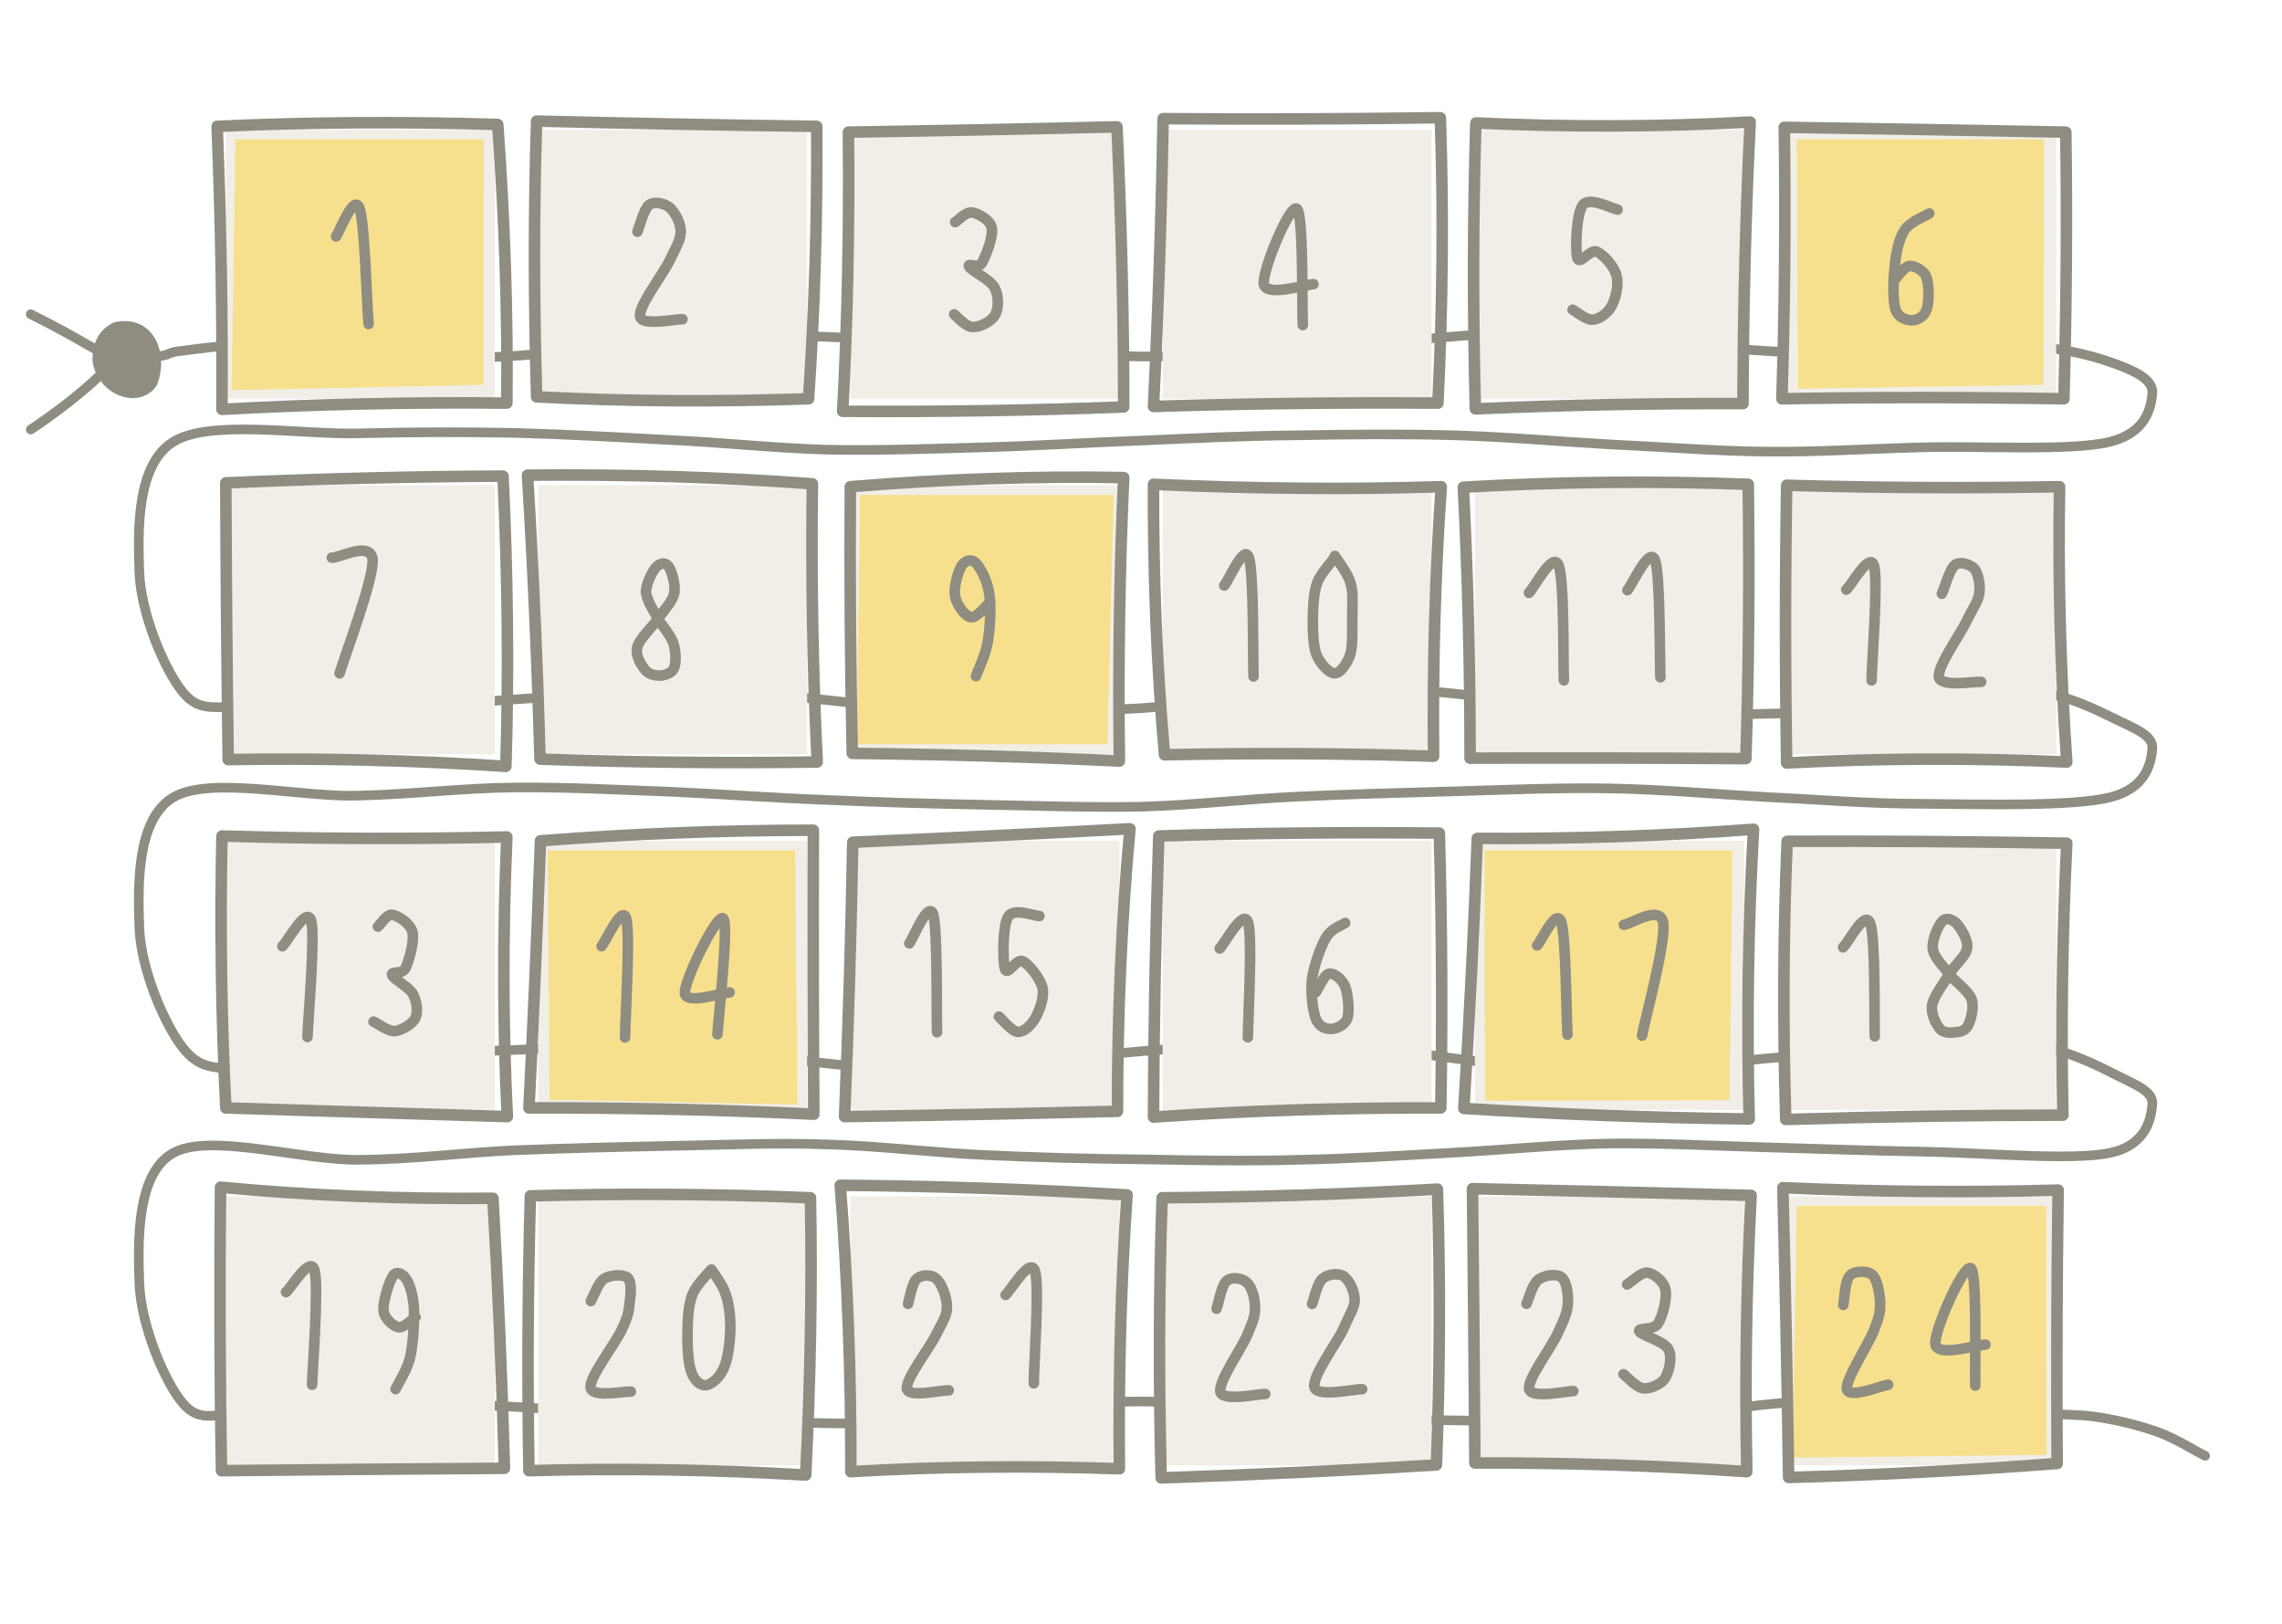
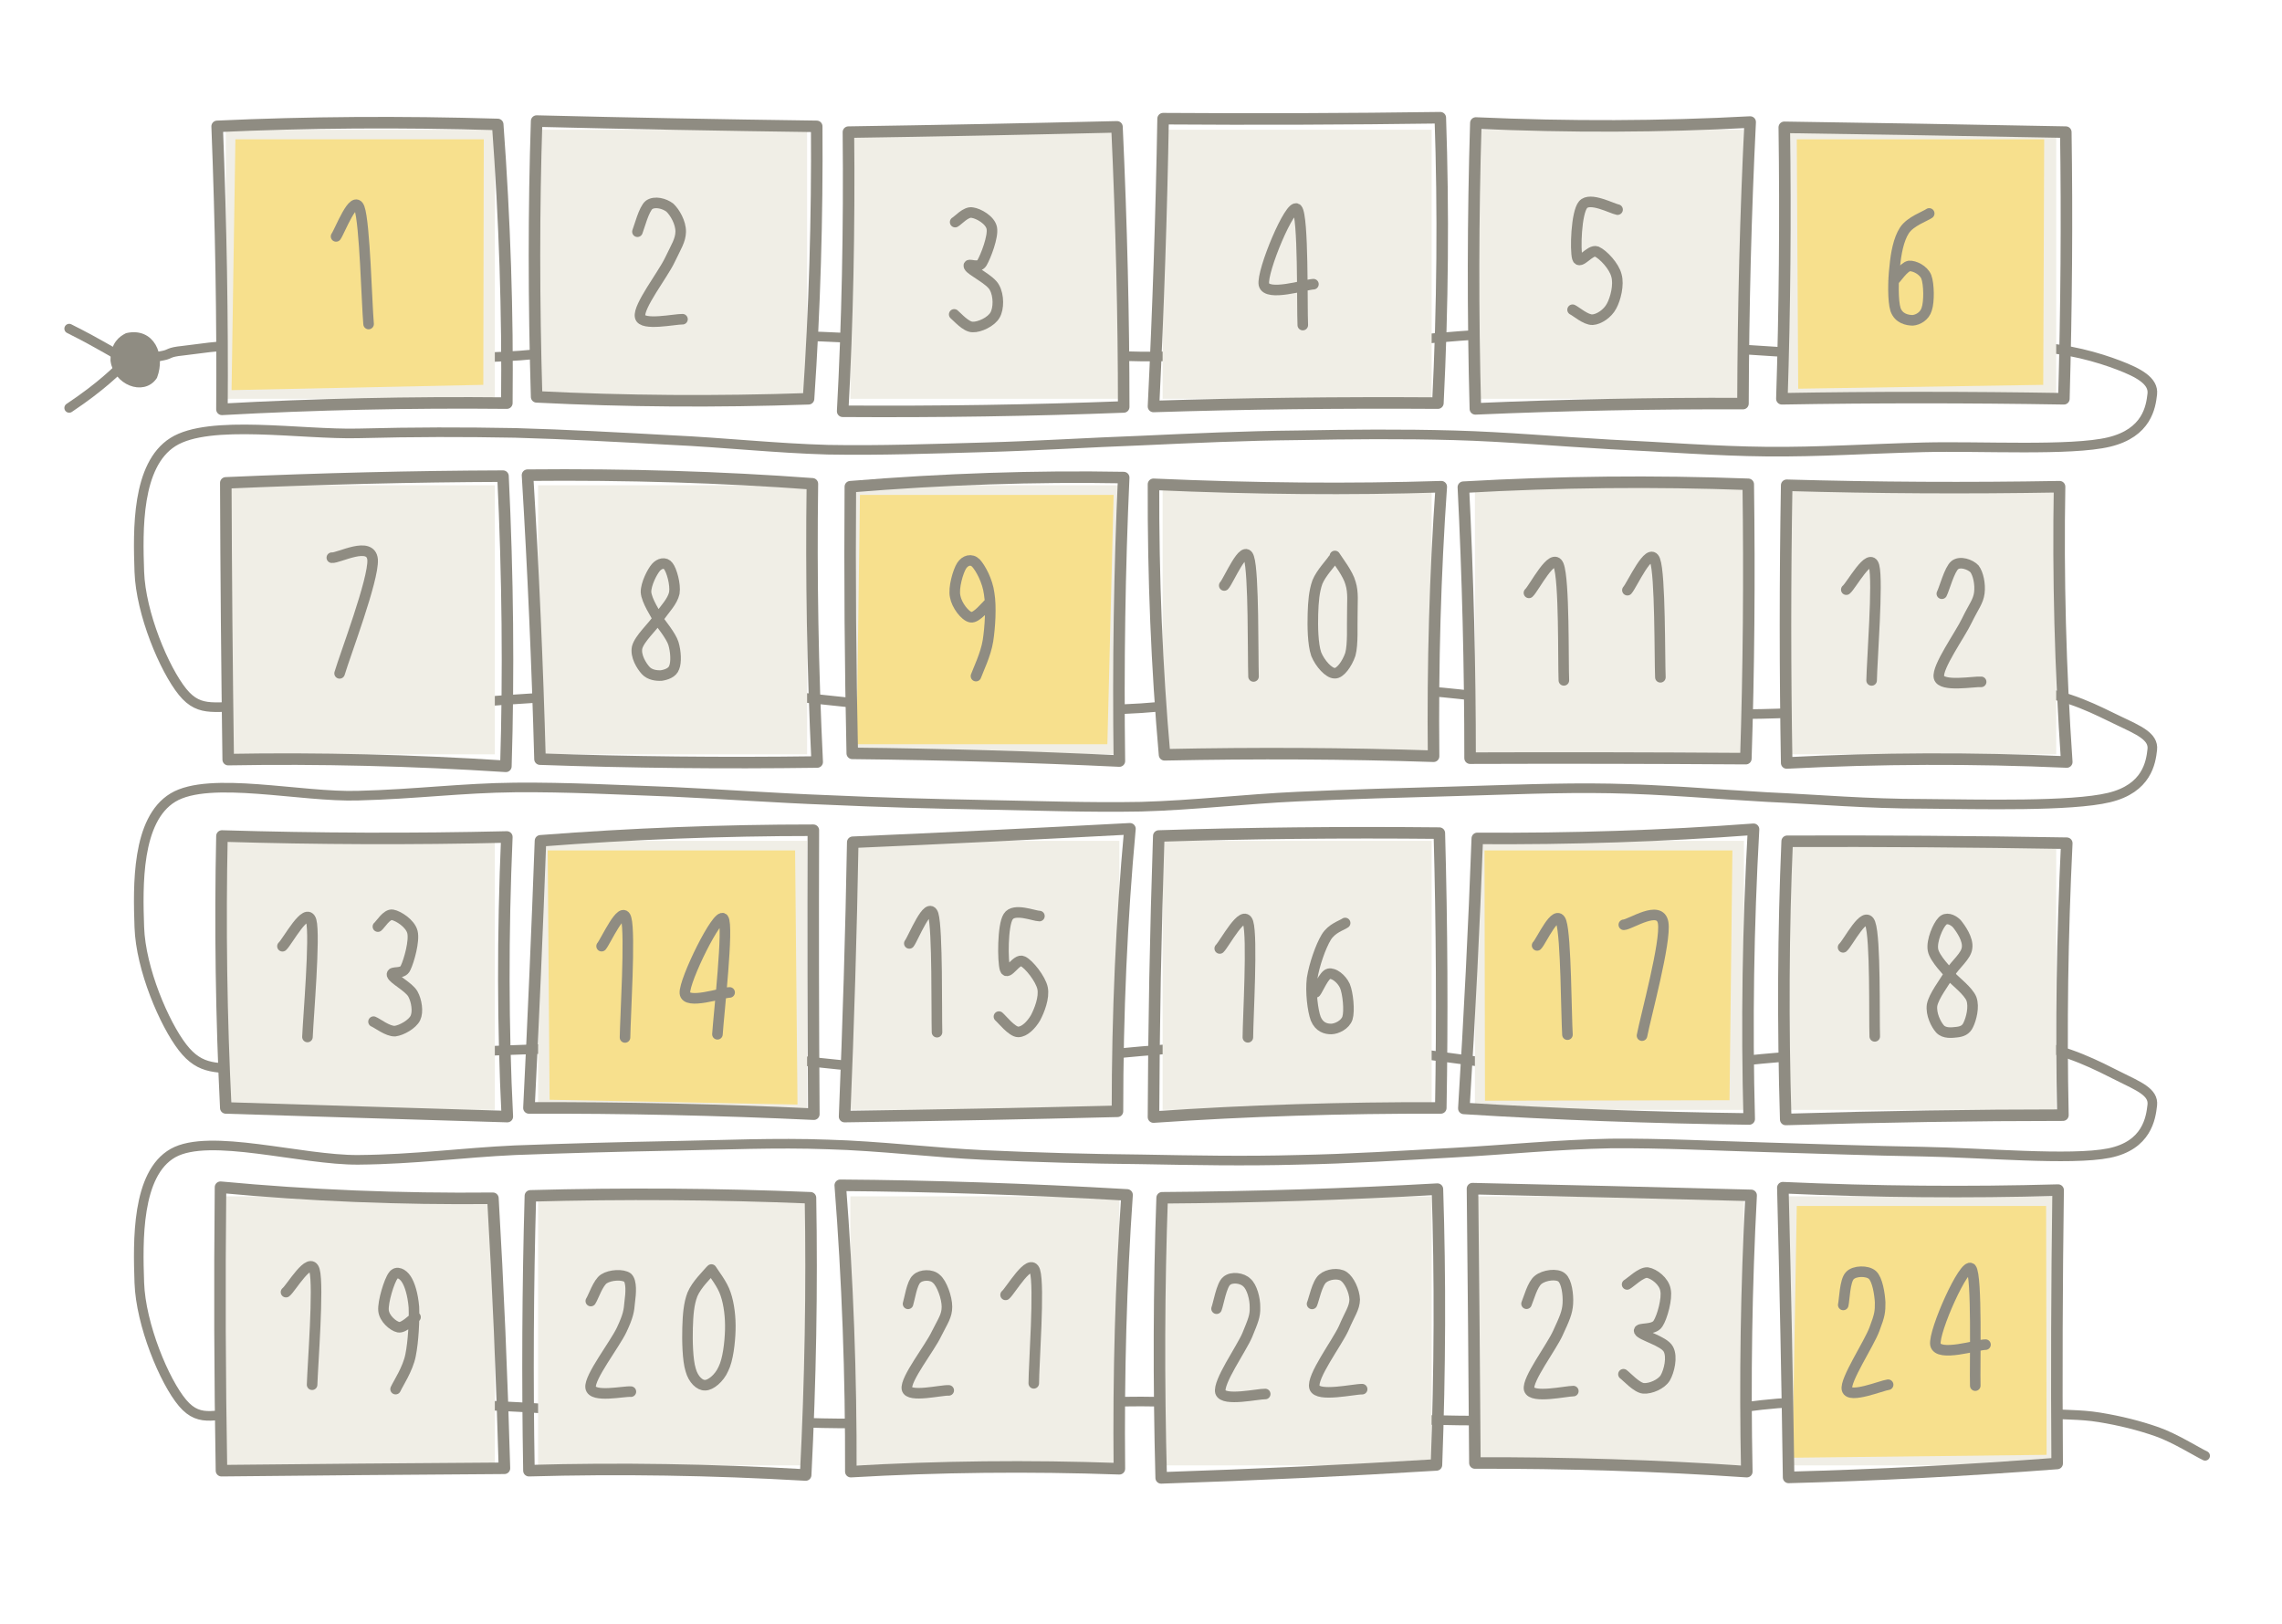
<svg xmlns="http://www.w3.org/2000/svg" viewBox="0 0 475 338" width="475" height="338" fill="none" stroke="#8F8C82" stroke-width="2.4" stroke-linecap="round" stroke-linejoin="round">
  <path d="M29.0 75.0 C29.8 74.8 32.5 74.3 34.0 74.0 C35.5 73.7 35.0 73.3 38.0 73.0 C41.0 72.7 45.2 71.8 52.0 71.9 C58.8 72.1 69.7 73.7 78.5 74.1 C87.3 74.4 96.2 74.7 105.0 74.2 C113.8 73.8 122.7 72.2 131.5 71.5 C140.3 70.7 149.2 70.0 158.0 69.9 C166.8 69.7 175.7 70.3 184.5 70.7 C193.3 71.2 202.2 72.0 211.0 72.6 C219.8 73.2 228.7 74.1 237.5 74.2 C246.3 74.3 255.2 73.6 264.0 73.1 C272.8 72.6 281.7 71.6 290.5 71.0 C299.3 70.4 308.2 69.3 317.0 69.4 C325.8 69.4 334.7 70.6 343.5 71.3 C352.3 71.9 361.2 72.7 370.0 73.2 C378.8 73.7 387.7 74.5 396.5 74.4 C405.3 74.2 415.6 72.0 423.0 72.2 C430.4 72.5 436.8 74.4 441.0 76.0 C445.2 77.6 448.3 79.3 448.0 82.0 C447.7 84.7 446.9 90.1 439.0 92.0 C431.1 93.9 412.3 92.8 400.4 93.1 C388.6 93.4 378.7 94.1 367.8 94.0 C357.0 93.9 346.1 93.0 335.2 92.5 C324.4 91.9 313.5 90.9 302.7 90.6 C291.8 90.3 280.9 90.4 270.1 90.6 C259.2 90.7 248.4 91.2 237.5 91.7 C226.6 92.1 215.8 92.8 204.9 93.1 C194.1 93.4 183.2 93.8 172.3 93.6 C161.5 93.3 150.6 92.1 139.8 91.6 C128.9 91.0 118.0 90.4 107.2 90.1 C96.3 89.9 86.4 89.9 74.6 90.2 C62.7 90.5 43.6 87.2 36.0 92.0 C28.4 96.8 28.7 110.3 29.0 119.0 C29.3 127.7 34.2 139.3 38.0 144.0 C41.8 148.7 45.2 146.6 52.0 147.3 C58.8 147.9 69.7 148.1 78.5 147.8 C87.3 147.6 96.2 146.3 105.0 145.7 C113.8 145.1 122.7 144.6 131.5 144.3 C140.3 144.1 149.2 144.0 158.0 144.5 C166.8 144.9 175.7 146.3 184.5 146.9 C193.3 147.5 202.2 148.1 211.0 148.2 C219.8 148.3 228.7 147.9 237.5 147.4 C246.3 146.8 255.2 145.4 264.0 144.8 C272.8 144.2 281.7 143.4 290.5 143.5 C299.3 143.7 308.2 145.1 317.0 145.9 C325.8 146.6 334.7 147.7 343.5 148.1 C352.3 148.6 361.2 148.8 370.0 148.5 C378.8 148.2 387.7 147.3 396.5 146.5 C405.3 145.8 415.6 143.3 423.0 143.9 C430.4 144.5 436.8 148.0 441.0 150.0 C445.2 152.0 448.3 153.3 448.0 156.0 C447.7 158.7 446.9 164.1 439.0 166.0 C431.1 167.9 412.3 167.4 400.4 167.3 C388.6 167.3 378.7 166.4 367.8 165.9 C357.0 165.3 346.1 164.3 335.2 164.1 C324.4 163.9 313.5 164.4 302.7 164.7 C291.8 165.0 280.9 165.3 270.1 165.8 C259.2 166.3 248.4 167.6 237.5 167.9 C226.6 168.1 215.8 167.7 204.9 167.5 C194.1 167.3 183.2 167.0 172.3 166.5 C161.5 166.1 150.6 165.3 139.8 164.8 C128.9 164.4 118.0 163.8 107.2 163.9 C96.3 164.0 86.4 165.3 74.6 165.6 C62.7 166.0 43.6 161.4 36.0 166.0 C28.4 170.6 28.7 184.3 29.0 193.0 C29.3 201.7 34.2 213.1 38.0 218.0 C41.8 222.9 45.2 222.2 52.0 222.5 C58.8 222.8 69.7 220.7 78.5 220.0 C87.3 219.4 96.2 218.9 105.0 218.6 C113.8 218.3 122.7 217.9 131.5 218.1 C140.3 218.4 149.2 219.2 158.0 219.9 C166.8 220.6 175.7 222.0 184.5 222.3 C193.3 222.6 202.2 222.3 211.0 221.7 C219.8 221.2 228.7 219.5 237.5 218.8 C246.3 218.1 255.2 217.3 264.0 217.3 C272.8 217.3 281.7 218.0 290.5 218.8 C299.3 219.6 308.2 221.3 317.0 221.9 C325.8 222.5 334.7 222.8 343.5 222.5 C352.3 222.2 361.2 220.8 370.0 220.1 C378.8 219.3 387.7 218.4 396.5 218.0 C405.3 217.6 415.6 216.5 423.0 217.5 C430.4 218.5 436.8 221.9 441.0 224.0 C445.2 226.1 448.3 227.3 448.0 230.0 C447.7 232.7 446.9 238.4 439.0 240.0 C431.1 241.6 412.3 239.9 400.4 239.7 C388.6 239.5 378.7 239.1 367.8 238.8 C357.0 238.5 346.1 237.9 335.2 238.0 C324.4 238.2 313.5 239.3 302.7 239.9 C291.8 240.5 280.9 241.2 270.1 241.4 C259.2 241.7 248.4 241.5 237.5 241.3 C226.6 241.2 215.8 240.9 204.9 240.4 C194.1 239.9 183.2 238.5 172.3 238.2 C161.5 237.8 150.6 238.3 139.8 238.5 C128.9 238.7 118.0 239.0 107.2 239.4 C96.3 239.9 86.4 241.3 74.6 241.4 C62.7 241.5 43.6 235.7 36.0 240.0 C28.4 244.3 28.7 258.3 29.0 267.0 C29.3 275.7 34.2 287.5 38.0 292.0 C41.8 296.5 45.2 294.0 52.0 294.0 C58.8 293.9 69.7 292.1 78.5 291.9 C87.3 291.7 96.2 292.2 105.0 292.7 C113.8 293.1 122.7 294.0 131.5 294.5 C140.3 295.1 149.2 295.6 158.0 295.8 C166.8 296.1 175.7 296.5 184.5 296.1 C193.3 295.6 202.2 293.7 211.0 293.0 C219.8 292.3 228.7 291.7 237.5 291.7 C246.3 291.7 255.2 292.6 264.0 293.2 C272.8 293.8 281.7 294.9 290.5 295.3 C299.3 295.7 308.2 295.7 317.0 295.7 C325.8 295.7 334.7 296.0 343.5 295.4 C352.3 294.8 361.2 292.8 370.0 292.1 C378.8 291.5 387.7 291.3 396.5 291.6 C405.3 291.9 416.2 293.5 423.0 294.0 C429.8 294.6 432.7 294.3 437.0 295.0 C441.3 295.7 445.3 296.7 449.0 298.0 C452.7 299.3 457.3 302.2 459.0 303.0" stroke="#8F8C82" stroke-width="2" vector-effect="non-scaling-stroke" />
-   <g transform="translate(32 75) scale(1.6) translate(-32 -75)">
+   <g transform="translate(32 75) scale(1.1) translate(-32 -75)">
    <path d="M16 69 C22 72 25 74 27 75" stroke="#8F8C82" stroke-width="2" vector-effect="non-scaling-stroke" />
    <path d="M16 84 C22 80 25 77 27 75" stroke="#8F8C82" stroke-width="2" vector-effect="non-scaling-stroke" />
    <path d="M27 70.5 C31.5 69.5 33.5 74 32 78 C30 81 25 79 24.5 75 C24.5 72 26 71 27 70.5 Z" fill="#8F8C82" stroke="#8F8C82" stroke-width="1.5" vector-effect="non-scaling-stroke" />
  </g>
  <path d="M47 27 L103 27 L103 83 L47 83 Z" fill="#F0EEE6" stroke="none" />
  <path d="M49 29 L100.7 29 L100.6 80.1 L48.2 81.2 Z" fill="#F7E08D" stroke="none" />
  <path d="M45.2 26.3 Q73.4 25.0 103.6 25.9 Q105.8 55.9 105.5 83.9 Q75.1 83.6 46.2 85.2 Q46.4 57.1 45.2 26.3" />
  <g transform="rotate(-2.4 75.0 55.0)" stroke-width="2.2">
    <path d="M70.2 49.0 C71.0 48.0 74.3 40.2 75.3 43.3 C76.3 46.4 76.0 63.5 76.2 67.5" />
  </g>
  <path d="M112 27 L168 27 L168 83 L112 83 Z" fill="#F0EEE6" stroke="none" />
  <path d="M111.7 25.2 Q140.0 25.9 170.0 26.3 Q170.2 55.0 168.3 83.0 Q139.4 84.0 111.7 82.6 Q110.8 52.5 111.7 25.2" />
  <g transform="rotate(-1.8 140.0 55.0)" stroke-width="2.2">
    <path d="M132.9 48.0 C133.3 47.1 134.4 43.3 135.5 42.5 C136.7 41.7 138.7 42.3 139.8 43.2 C140.8 44.2 142.0 46.4 141.9 48.3 C141.8 50.1 140.9 51.3 139.4 54.2 C137.9 57.1 132.5 63.6 132.9 65.7 C133.2 67.7 140.2 66.4 141.7 66.5" />
  </g>
  <path d="M177 27 L233 27 L233 83 L177 83 Z" fill="#F0EEE6" stroke="none" />
  <path d="M176.6 27.5 Q203.3 27.1 232.5 26.4 Q233.9 56.8 233.9 84.7 Q205.4 85.8 175.4 85.6 Q176.9 57.8 176.6 27.5" />
  <g transform="rotate(-1.2 205.0 55.0)" stroke-width="2.2">
    <path d="M199.0 46.1 C199.6 45.8 201.3 43.9 202.6 44.2 C203.9 44.4 206.3 45.8 206.6 47.5 C206.9 49.3 205.2 53.4 204.4 54.7 C203.6 56.0 201.3 54.5 201.7 55.4 C202.1 56.3 206.1 58.2 206.9 59.9 C207.8 61.6 207.7 64.3 206.9 65.6 C206.1 67.0 203.6 68.1 202.2 68.0 C200.8 68.0 199.0 65.8 198.4 65.3" />
  </g>
  <path d="M242 27 L298 27 L298 83 L242 83 Z" fill="#F0EEE6" stroke="none" />
  <path d="M242.1 24.7 Q270.9 24.9 299.8 24.5 Q300.8 53.5 299.3 83.9 Q268.3 83.7 240.1 84.6 Q241.6 53.8 242.1 24.7" />
  <g transform="rotate(-2.6 270.0 55.0)" stroke-width="2.2">
    <path d="M270.6 67.7 C270.6 63.7 271.8 45.0 270.5 43.5 C269.2 42.0 262.5 56.2 262.9 58.9 C263.4 61.5 271.5 59.3 273.2 59.3" />
  </g>
  <path d="M307 27 L363 27 L363 83 L307 83 Z" fill="#F0EEE6" stroke="none" />
  <path d="M307.2 25.6 Q336.4 26.9 364.3 25.4 Q362.9 53.7 362.8 84.0 Q334.8 83.9 307.1 85.1 Q306.3 55.1 307.2 25.6" />
  <g transform="rotate(1.0 335.0 55.0)" stroke-width="2.2">
    <path d="M336.5 43.6 C335.3 43.4 330.7 41.0 329.3 42.7 C327.9 44.4 327.8 52.2 328.3 53.8 C328.8 55.4 330.9 51.9 332.3 52.4 C333.7 53.0 336.0 55.4 336.5 57.3 C337.1 59.2 336.4 62.2 335.6 63.7 C334.8 65.3 333.0 66.5 331.7 66.6 C330.3 66.7 328.2 64.9 327.5 64.6" />
  </g>
  <path d="M372 27 L428 27 L428 83 L372 83 Z" fill="#F0EEE6" stroke="none" />
  <path d="M374 29 L425.5 29 L425.3 80.1 L374.3 80.9 Z" fill="#F7E08D" stroke="none" />
  <path d="M371.4 26.5 Q399.2 26.9 430.0 27.5 Q430.4 54.3 429.6 83.0 Q399.6 82.5 370.9 83.0 Q371.8 54.8 371.4 26.5" />
  <g transform="rotate(0.9 400.0 55.0)" stroke-width="2.2">
    <path d="M401.4 44.4 C400.6 45.0 397.5 46.1 396.3 48.0 C395.1 49.9 394.6 52.9 394.4 55.6 C394.1 58.4 394.1 62.7 394.7 64.5 C395.4 66.4 397.2 66.7 398.3 66.7 C399.4 66.6 400.8 65.8 401.2 64.3 C401.7 62.8 401.6 59.1 401.0 57.6 C400.4 56.2 398.5 55.3 397.4 55.4 C396.3 55.6 394.7 58.1 394.2 58.6" />
  </g>
  <path d="M47 101 L103 101 L103 157 L47 157 Z" fill="#F0EEE6" stroke="none" />
  <path d="M47.0 100.5 Q76.7 99.2 104.7 99.1 Q106.2 130.4 105.3 159.5 Q75.9 157.6 47.5 158.1 Q47.1 129.4 47.0 100.5" />
  <g transform="rotate(2.1 75.0 129.0)" stroke-width="2.2">
    <path d="M68.6 116.3 C70.0 116.4 76.6 112.4 77.1 116.4 C77.5 120.5 72.1 136.4 71.1 140.3" />
  </g>
  <path d="M112 101 L168 101 L168 157 L112 157 Z" fill="#F0EEE6" stroke="none" />
  <path d="M109.8 98.9 Q140.8 98.6 169.1 100.7 Q168.7 129.7 170.1 158.6 Q140.6 159.0 112.4 158.0 Q111.6 128.5 109.8 98.9" />
  <g transform="rotate(2.7 140.0 129.0)" stroke-width="2.2">
    <path d="M137.0 129.0 C136.5 128.1 134.4 125.3 134.2 123.5 C134.1 121.8 135.3 119.2 136.0 118.3 C136.7 117.4 137.9 117.0 138.6 117.9 C139.3 118.7 140.3 121.6 140.1 123.4 C139.8 125.2 138.3 126.8 137.1 128.7 C135.9 130.7 133.3 133.2 132.9 135.1 C132.6 136.9 134.0 138.9 134.9 139.8 C135.8 140.7 137.2 140.8 138.2 140.7 C139.2 140.5 140.5 140.0 140.8 138.9 C141.2 137.8 141.0 135.6 140.4 133.9 C139.8 132.3 137.6 129.9 137.0 129.1" />
  </g>
  <path d="M177 101 L233 101 L233 157 L177 157 Z" fill="#F0EEE6" stroke="none" />
  <path d="M179 103 L231.8 103 L230.5 154.9 L178.3 154.9 Z" fill="#F7E08D" stroke="none" />
  <path d="M177.0 101.3 Q206.3 98.9 233.9 99.4 Q232.6 128.1 233.0 158.4 Q205.7 157.1 177.4 156.8 Q176.8 129.4 177.0 101.3" />
  <g transform="rotate(-3.2 205.0 129.0)" stroke-width="2.2">
    <path d="M206.1 125.6 C205.5 126.0 203.3 128.6 202.1 128.3 C200.9 128.0 199.3 125.6 199.1 123.8 C198.8 122.0 200.0 118.6 200.8 117.5 C201.6 116.4 202.9 116.1 203.8 117.1 C204.7 118.2 206.0 120.9 206.2 123.6 C206.5 126.3 206.0 130.6 205.4 133.4 C204.8 136.2 203.0 139.4 202.5 140.6" />
  </g>
  <path d="M242 101 L298 101 L298 157 L242 157 Z" fill="#F0EEE6" stroke="none" />
  <path d="M240.1 100.8 Q271.6 102.2 300.0 101.3 Q298.1 128.6 298.4 157.4 Q271.1 156.5 242.4 157.1 Q240.0 129.9 240.1 100.8" />
  <g transform="rotate(-0.6 270.0 129.0)" stroke-width="2.2">
    <path d="M254.9 121.7 C255.8 120.8 259.2 112.8 260.1 116.0 C261.1 119.1 260.7 136.5 260.8 140.7" />
    <path d="M277.6 116.5 C277.1 117.3 275.1 119.3 274.3 121.2 C273.6 123.1 273.4 125.3 273.3 127.8 C273.2 130.3 273.2 134.1 273.9 136.2 C274.7 138.2 276.5 140.2 277.7 140.2 C278.8 140.3 280.3 138.3 281.0 136.3 C281.6 134.2 281.4 130.4 281.5 127.9 C281.5 125.5 281.8 123.5 281.2 121.5 C280.7 119.5 278.6 116.8 278.0 115.8" />
  </g>
  <path d="M307 101 L363 101 L363 157 L307 157 Z" fill="#F0EEE6" stroke="none" />
  <path d="M304.6 101.4 Q334.5 99.7 363.9 100.8 Q364.3 130.4 363.4 157.9 Q333.8 157.7 306.0 157.8 Q306.0 129.3 304.6 101.4" />
  <g transform="rotate(-2.4 335.0 129.0)" stroke-width="2.2">
    <path d="M318.5 122.7 C319.6 121.8 323.8 114.2 324.9 117.2 C326.0 120.3 325.0 137.2 325.0 141.2" />
    <path d="M339.0 123.0 C340.0 122.0 344.0 113.9 345.0 117.0 C346.0 120.0 345.1 137.4 345.1 141.4" />
  </g>
  <path d="M372 101 L428 101 L428 157 L372 157 Z" fill="#F0EEE6" stroke="none" />
  <path d="M371.9 101.0 Q400.0 101.8 428.7 101.3 Q428.2 129.5 430.2 158.6 Q400.9 157.3 371.9 158.8 Q371.4 130.3 371.9 101.0" />
  <g transform="rotate(1.0 400.0 129.0)" stroke-width="2.2">
    <path d="M384.2 123.0 C385.2 122.2 389.0 114.8 389.9 118.0 C390.8 121.1 389.8 137.8 389.8 141.8" />
    <path d="M404.1 123.5 C404.6 122.5 405.6 118.4 406.7 117.5 C407.8 116.6 409.9 117.3 410.8 118.2 C411.6 119.2 412.1 121.4 411.9 123.2 C411.7 125.0 410.8 126.0 409.4 129.0 C408.1 131.9 403.3 138.8 403.8 140.9 C404.3 143.0 411.2 141.6 412.6 141.7" />
  </g>
  <path d="M47 175 L103 175 L103 231 L47 231 Z" fill="#F0EEE6" stroke="none" />
  <path d="M46.2 174.0 Q76.1 174.9 105.5 174.2 Q104.2 204.6 105.6 232.4 Q75.3 231.5 47.0 230.6 Q45.6 202.3 46.2 174.0" />
  <g transform="rotate(0.9 75.0 203.0)" stroke-width="2.2">
    <path d="M58.7 197.2 C59.7 196.3 63.6 188.6 64.6 191.8 C65.5 194.9 64.3 212.0 64.2 216.0" />
    <path d="M78.5 192.8 C79.0 192.4 80.3 190.1 81.5 190.3 C82.7 190.5 85.2 192.0 85.7 193.8 C86.2 195.6 85.1 199.8 84.4 201.3 C83.8 202.8 81.4 201.9 81.6 202.8 C81.9 203.7 85.1 205.2 86.0 206.7 C86.8 208.1 87.2 210.4 86.6 211.7 C86.0 213.0 83.8 214.3 82.4 214.5 C80.9 214.6 78.7 212.9 77.9 212.6" />
  </g>
  <path d="M112 175 L168 175 L168 231 L112 231 Z" fill="#F0EEE6" stroke="none" />
  <path d="M114 177 L165.5 177 L166.0 229.9 L114.4 228.9 Z" fill="#F7E08D" stroke="none" />
  <path d="M112.5 175.0 Q141.0 172.8 169.3 172.8 Q169.2 202.8 169.4 231.9 Q139.6 230.5 110.1 230.6 Q111.5 202.5 112.5 175.0" />
  <g transform="rotate(2.2 140.0 203.0)" stroke-width="2.2">
    <path d="M125.0 197.5 C125.8 196.5 129.0 188.5 129.9 191.6 C130.9 194.7 130.5 212.2 130.6 216.3" />
    <path d="M149.8 214.9 C149.9 210.9 151.3 192.2 150.1 190.8 C148.9 189.4 142.4 204.0 142.7 206.6 C143.0 209.1 150.4 206.2 152.0 206.1" />
  </g>
  <path d="M177 175 L233 175 L233 231 L177 231 Z" fill="#F0EEE6" stroke="none" />
  <path d="M177.5 175.3 Q205.2 174.1 235.2 172.5 Q232.6 200.7 232.6 231.3 Q204.7 232.0 175.8 232.4 Q177.0 203.5 177.5 175.3" />
  <g transform="rotate(-0.2 205.0 203.0)" stroke-width="2.2">
    <path d="M189.3 196.3 C190.1 195.3 193.3 187.2 194.3 190.3 C195.2 193.4 194.9 210.7 195.0 214.8" />
    <path d="M216.4 190.7 C215.3 190.7 211.1 188.9 209.9 190.8 C208.7 192.6 208.7 200.2 209.2 201.7 C209.7 203.3 211.6 199.4 212.9 200.1 C214.2 200.7 216.6 203.8 217.0 205.7 C217.4 207.7 216.3 210.4 215.5 211.9 C214.6 213.4 213.2 214.8 211.9 214.8 C210.6 214.8 208.5 212.1 207.9 211.6" />
  </g>
  <path d="M242 175 L298 175 L298 231 L242 231 Z" fill="#F0EEE6" stroke="none" />
  <path d="M241.2 174.0 Q269.1 173.1 299.6 173.4 Q300.4 202.6 299.9 230.6 Q269.3 230.5 240.1 232.5 Q240.2 203.9 241.2 174.0" />
  <g transform="rotate(-1.1 270.0 203.0)" stroke-width="2.2">
    <path d="M254.0 197.1 C255.0 196.2 259.1 188.7 260.0 191.8 C260.9 194.9 259.6 211.7 259.5 215.7" />
    <path d="M280.2 192.3 C279.5 192.8 277.4 193.3 276.2 195.2 C275.0 197.1 273.6 200.9 273.1 203.7 C272.7 206.5 273.1 210.4 273.7 212.1 C274.4 213.9 275.8 214.3 276.9 214.3 C278.0 214.3 279.8 213.5 280.3 212.1 C280.8 210.6 280.5 206.9 279.9 205.4 C279.2 203.8 277.6 202.6 276.6 202.8 C275.6 203.0 274.3 206.0 273.8 206.6" />
  </g>
  <path d="M307 175 L363 175 L363 231 L307 231 Z" fill="#F0EEE6" stroke="none" />
  <path d="M309 177 L360.6 177 L360.0 229.0 L309.1 229.1 Z" fill="#F7E08D" stroke="none" />
  <path d="M307.5 174.5 Q336.9 174.7 365.0 172.6 Q363.3 203.2 364.1 232.9 Q333.3 232.5 304.7 230.7 Q306.5 201.8 307.5 174.5" />
  <g transform="rotate(-2.2 335.0 203.0)" stroke-width="2.2">
    <path d="M320.2 196.2 C321.1 195.4 324.5 188.4 325.4 191.5 C326.3 194.6 325.7 211.1 325.8 215.0" />
    <path d="M338.4 192.6 C339.8 192.6 346.1 188.6 346.6 192.5 C347.1 196.4 342.2 211.9 341.3 215.8" />
  </g>
  <path d="M372 175 L428 175 L428 231 L372 231 Z" fill="#F0EEE6" stroke="none" />
  <path d="M372.0 175.1 Q400.9 175.0 430.2 175.5 Q428.8 204.5 429.4 232.1 Q402.0 232.1 371.7 233.0 Q370.8 203.1 372.0 175.1" />
  <g transform="rotate(-0.6 400.0 203.0)" stroke-width="2.2">
    <path d="M383.7 197.0 C384.7 196.2 388.4 189.0 389.4 192.1 C390.5 195.2 390.0 211.7 390.1 215.6" />
    <path d="M406.2 203.3 C405.6 202.4 402.7 199.6 402.4 197.7 C402.1 195.8 403.5 192.7 404.4 191.8 C405.2 190.9 406.5 191.4 407.4 192.3 C408.2 193.3 409.8 195.6 409.5 197.4 C409.3 199.1 407.1 200.7 405.8 202.7 C404.6 204.7 402.5 207.3 402.1 209.2 C401.8 211.1 402.9 213.3 403.7 214.2 C404.6 215.2 406.2 215.0 407.2 214.9 C408.2 214.8 409.1 214.5 409.6 213.4 C410.2 212.2 410.9 209.7 410.3 208.0 C409.7 206.4 406.9 204.2 406.2 203.4" />
  </g>
  <path d="M47 249 L103 249 L103 305 L47 305 Z" fill="#F0EEE6" stroke="none" />
  <path d="M45.9 247.1 Q73.6 249.7 102.6 249.4 Q104.2 276.7 105.0 305.6 Q74.1 305.8 46.1 306.1 Q45.6 277.5 45.9 247.1" />
  <g transform="rotate(1.7 75.0 277.0)" stroke-width="2.2">
    <path d="M59.3 269.4 C60.3 268.6 64.1 261.5 65.1 264.7 C66.1 267.9 65.3 284.5 65.3 288.5" />
    <path d="M86.4 273.8 C85.8 274.2 84.0 276.2 82.9 276.0 C81.8 275.8 79.9 274.3 79.7 272.6 C79.5 270.8 80.7 266.4 81.5 265.3 C82.2 264.2 83.5 264.9 84.2 265.9 C85.0 267.0 85.7 269.1 86.0 271.7 C86.2 274.4 86.1 278.9 85.6 281.8 C85.1 284.7 83.2 287.7 82.7 288.9" />
  </g>
  <path d="M112 249 L168 249 L168 305 L112 305 Z" fill="#F0EEE6" stroke="none" />
  <path d="M110.4 248.9 Q139.6 248.1 168.7 249.3 Q169.2 277.6 167.7 307.0 Q138.3 305.3 110.1 306.1 Q109.6 277.4 110.4 248.9" />
  <g transform="rotate(1.7 140.0 277.0)" stroke-width="2.2">
    <path d="M122.8 271.3 C123.3 270.5 124.2 267.4 125.4 266.6 C126.7 265.7 129.3 265.5 130.3 266.2 C131.2 267.0 131.1 269.4 130.9 271.3 C130.8 273.1 130.7 274.1 129.4 277.1 C128.1 280.1 122.9 287.2 123.3 289.3 C123.7 291.5 130.3 289.8 131.7 289.9" />
    <path d="M147.5 264.2 C146.9 265.0 144.7 267.2 143.9 269.3 C143.2 271.3 143.1 273.6 143.1 276.3 C143.1 278.9 143.3 283.0 144.0 285.0 C144.6 287.0 146.0 288.2 147.1 288.1 C148.2 288.1 150.0 286.6 150.8 284.6 C151.7 282.7 152.0 279.1 152.0 276.5 C152.0 273.9 151.6 271.1 150.8 269.0 C150.1 267.0 148.2 264.8 147.7 264.0" />
  </g>
  <path d="M177 249 L233 249 L233 305 L177 305 Z" fill="#F0EEE6" stroke="none" />
  <path d="M174.9 246.7 Q203.5 246.9 234.6 248.7 Q232.7 276.0 233.0 305.7 Q204.7 304.7 177.1 306.3 Q177.2 276.3 174.9 246.7" />
  <g transform="rotate(0.1 205.0 277.0)" stroke-width="2.2">
    <path d="M189.0 271.4 C189.3 270.5 189.8 267.0 190.8 266.2 C191.7 265.3 193.9 265.2 194.9 266.2 C196.0 267.1 197.1 270.1 197.1 272.0 C197.1 273.9 196.3 274.9 194.9 277.7 C193.6 280.5 188.4 287.1 188.8 289.1 C189.2 291.0 196.0 289.3 197.5 289.4" />
    <path d="M209.3 269.5 C210.3 268.7 214.4 261.5 215.4 264.5 C216.4 267.6 215.2 284.0 215.2 287.9" />
  </g>
  <path d="M242 249 L298 249 L298 305 L242 305 Z" fill="#F0EEE6" stroke="none" />
  <path d="M241.9 249.3 Q270.6 249.1 299.2 247.5 Q300.1 275.3 299.0 304.9 Q271.7 306.6 241.7 307.6 Q240.9 277.2 241.9 249.3" />
  <g transform="rotate(-2.0 270.0 277.0)" stroke-width="2.2">
    <path d="M253.4 271.8 C253.8 270.9 254.6 266.9 255.7 266.1 C256.8 265.2 259.0 265.6 259.9 266.6 C260.9 267.5 261.5 270.0 261.4 271.8 C261.4 273.6 260.9 274.6 259.6 277.5 C258.3 280.3 253.1 287.1 253.6 289.2 C254.2 291.2 261.4 289.8 262.9 289.9" />
    <path d="M273.3 271.5 C273.7 270.7 274.5 267.2 275.7 266.3 C276.8 265.4 279.0 265.2 280.1 266.0 C281.2 266.8 282.2 269.1 282.2 270.9 C282.1 272.7 281.1 273.8 279.7 276.8 C278.2 279.8 272.6 286.7 273.2 288.9 C273.8 291.0 281.4 289.5 283.1 289.6" />
  </g>
  <path d="M307 249 L363 249 L363 305 L307 305 Z" fill="#F0EEE6" stroke="none" />
  <path d="M306.5 247.4 Q334.6 248.0 364.5 248.8 Q363.0 277.2 363.6 306.3 Q335.5 304.4 307.0 304.5 Q306.8 275.2 306.5 247.4" />
  <g transform="rotate(0.5 335.0 277.0)" stroke-width="2.2">
    <path d="M317.7 271.5 C318.1 270.6 318.9 267.4 320.1 266.5 C321.3 265.5 324.0 265.1 325.0 266.0 C326.0 266.8 326.4 269.5 326.3 271.4 C326.2 273.3 325.6 274.6 324.3 277.5 C323.0 280.5 317.9 287.3 318.4 289.3 C319.0 291.3 326.1 289.6 327.6 289.6" />
    <path d="M338.6 267.3 C339.3 266.9 341.5 264.7 342.8 264.8 C344.2 265.0 346.3 266.6 346.6 268.4 C347.0 270.1 346.0 274.0 345.1 275.4 C344.2 276.9 340.9 276.2 341.2 277.0 C341.6 277.9 346.4 279.0 347.3 280.7 C348.2 282.3 347.5 285.3 346.7 286.7 C345.9 288.0 343.7 289.0 342.2 288.9 C340.8 288.8 338.7 286.5 338.0 286.0" />
  </g>
  <path d="M372 249 L428 249 L428 305 L372 305 Z" fill="#F0EEE6" stroke="none" />
  <path d="M374 251 L425.9 251 L426.0 302.8 L373.1 303.4 Z" fill="#F7E08D" stroke="none" />
  <path d="M371.1 247.2 Q400.2 248.5 428.4 247.7 Q428.0 277.1 428.2 304.6 Q399.4 306.8 372.3 307.5 Q371.9 278.5 371.1 247.2" />
  <g transform="rotate(-3.2 400.0 277.0)" stroke-width="2.2">
    <path d="M384.0 270.7 C384.3 269.7 384.6 265.7 385.7 264.7 C386.7 263.7 389.4 263.8 390.4 264.8 C391.4 265.8 391.7 268.8 391.7 270.6 C391.6 272.5 391.5 273.2 390.2 276.1 C388.9 279.1 383.4 286.4 383.8 288.3 C384.2 290.3 391.0 287.9 392.4 287.8" />
    <path d="M410.5 289.0 C410.6 285.0 412.2 266.1 411.0 264.6 C409.7 263.1 402.4 277.3 402.7 280.0 C403.1 282.7 411.4 280.5 413.1 280.6" />
  </g>
</svg>
